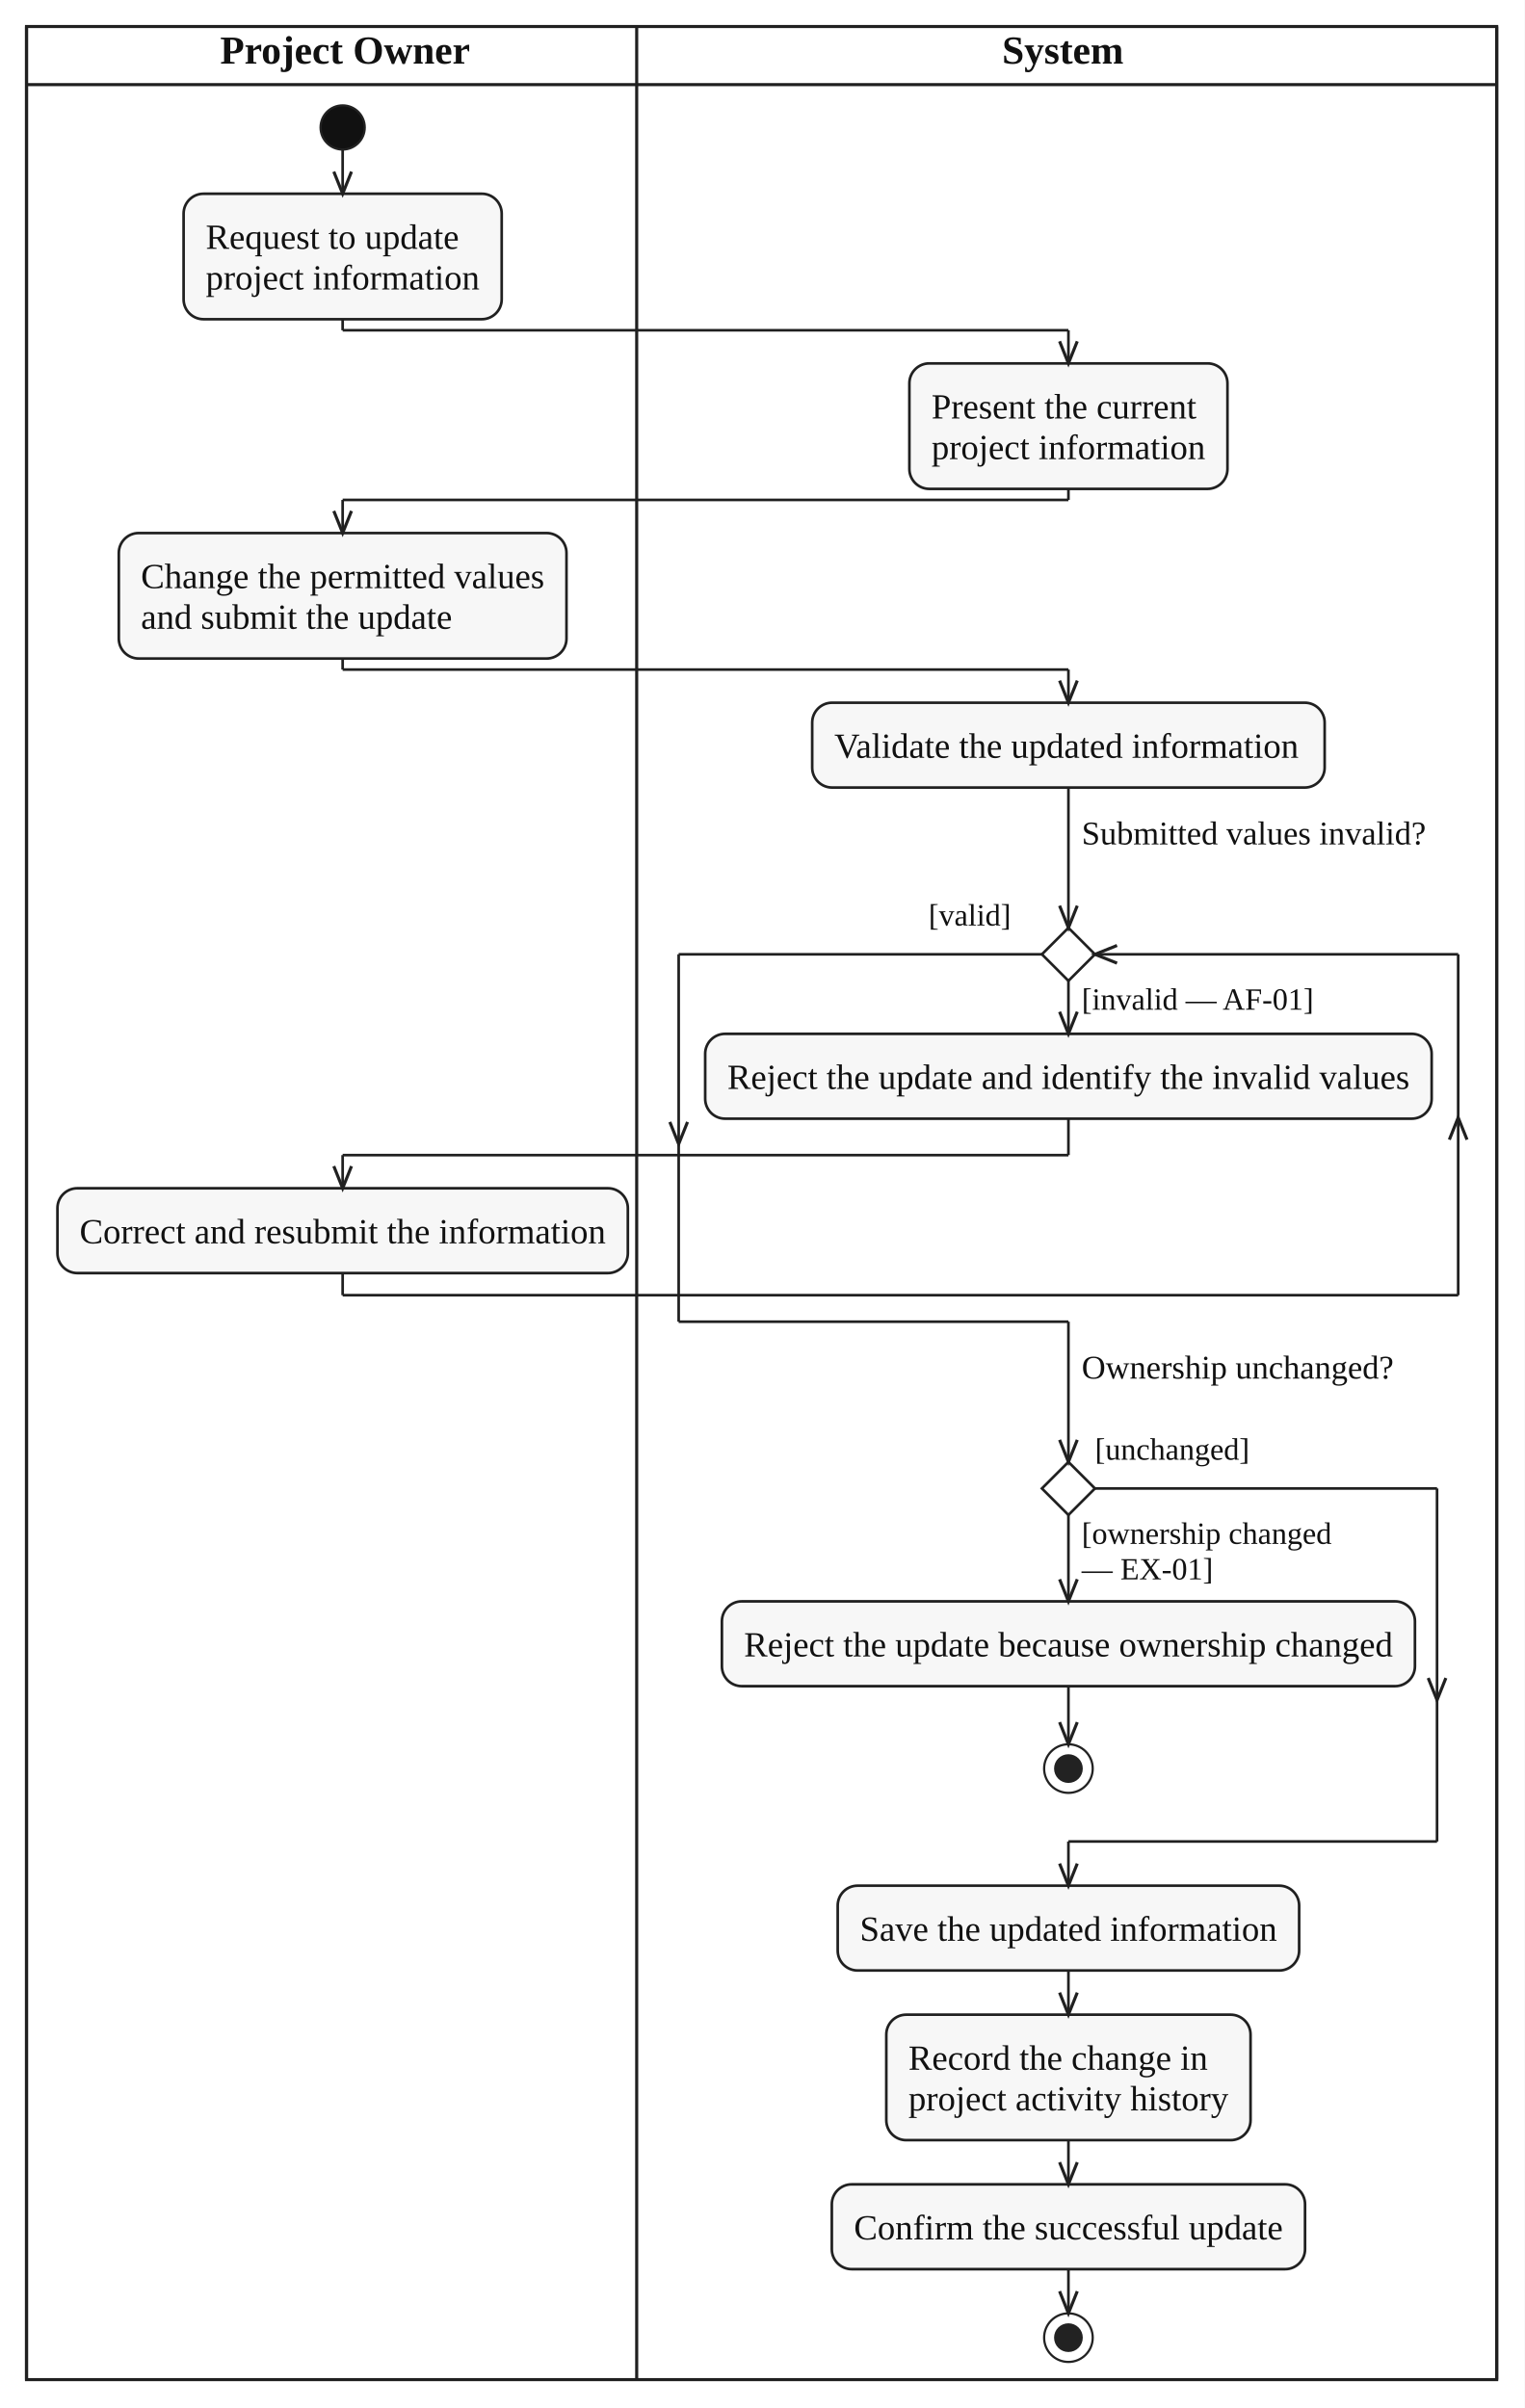
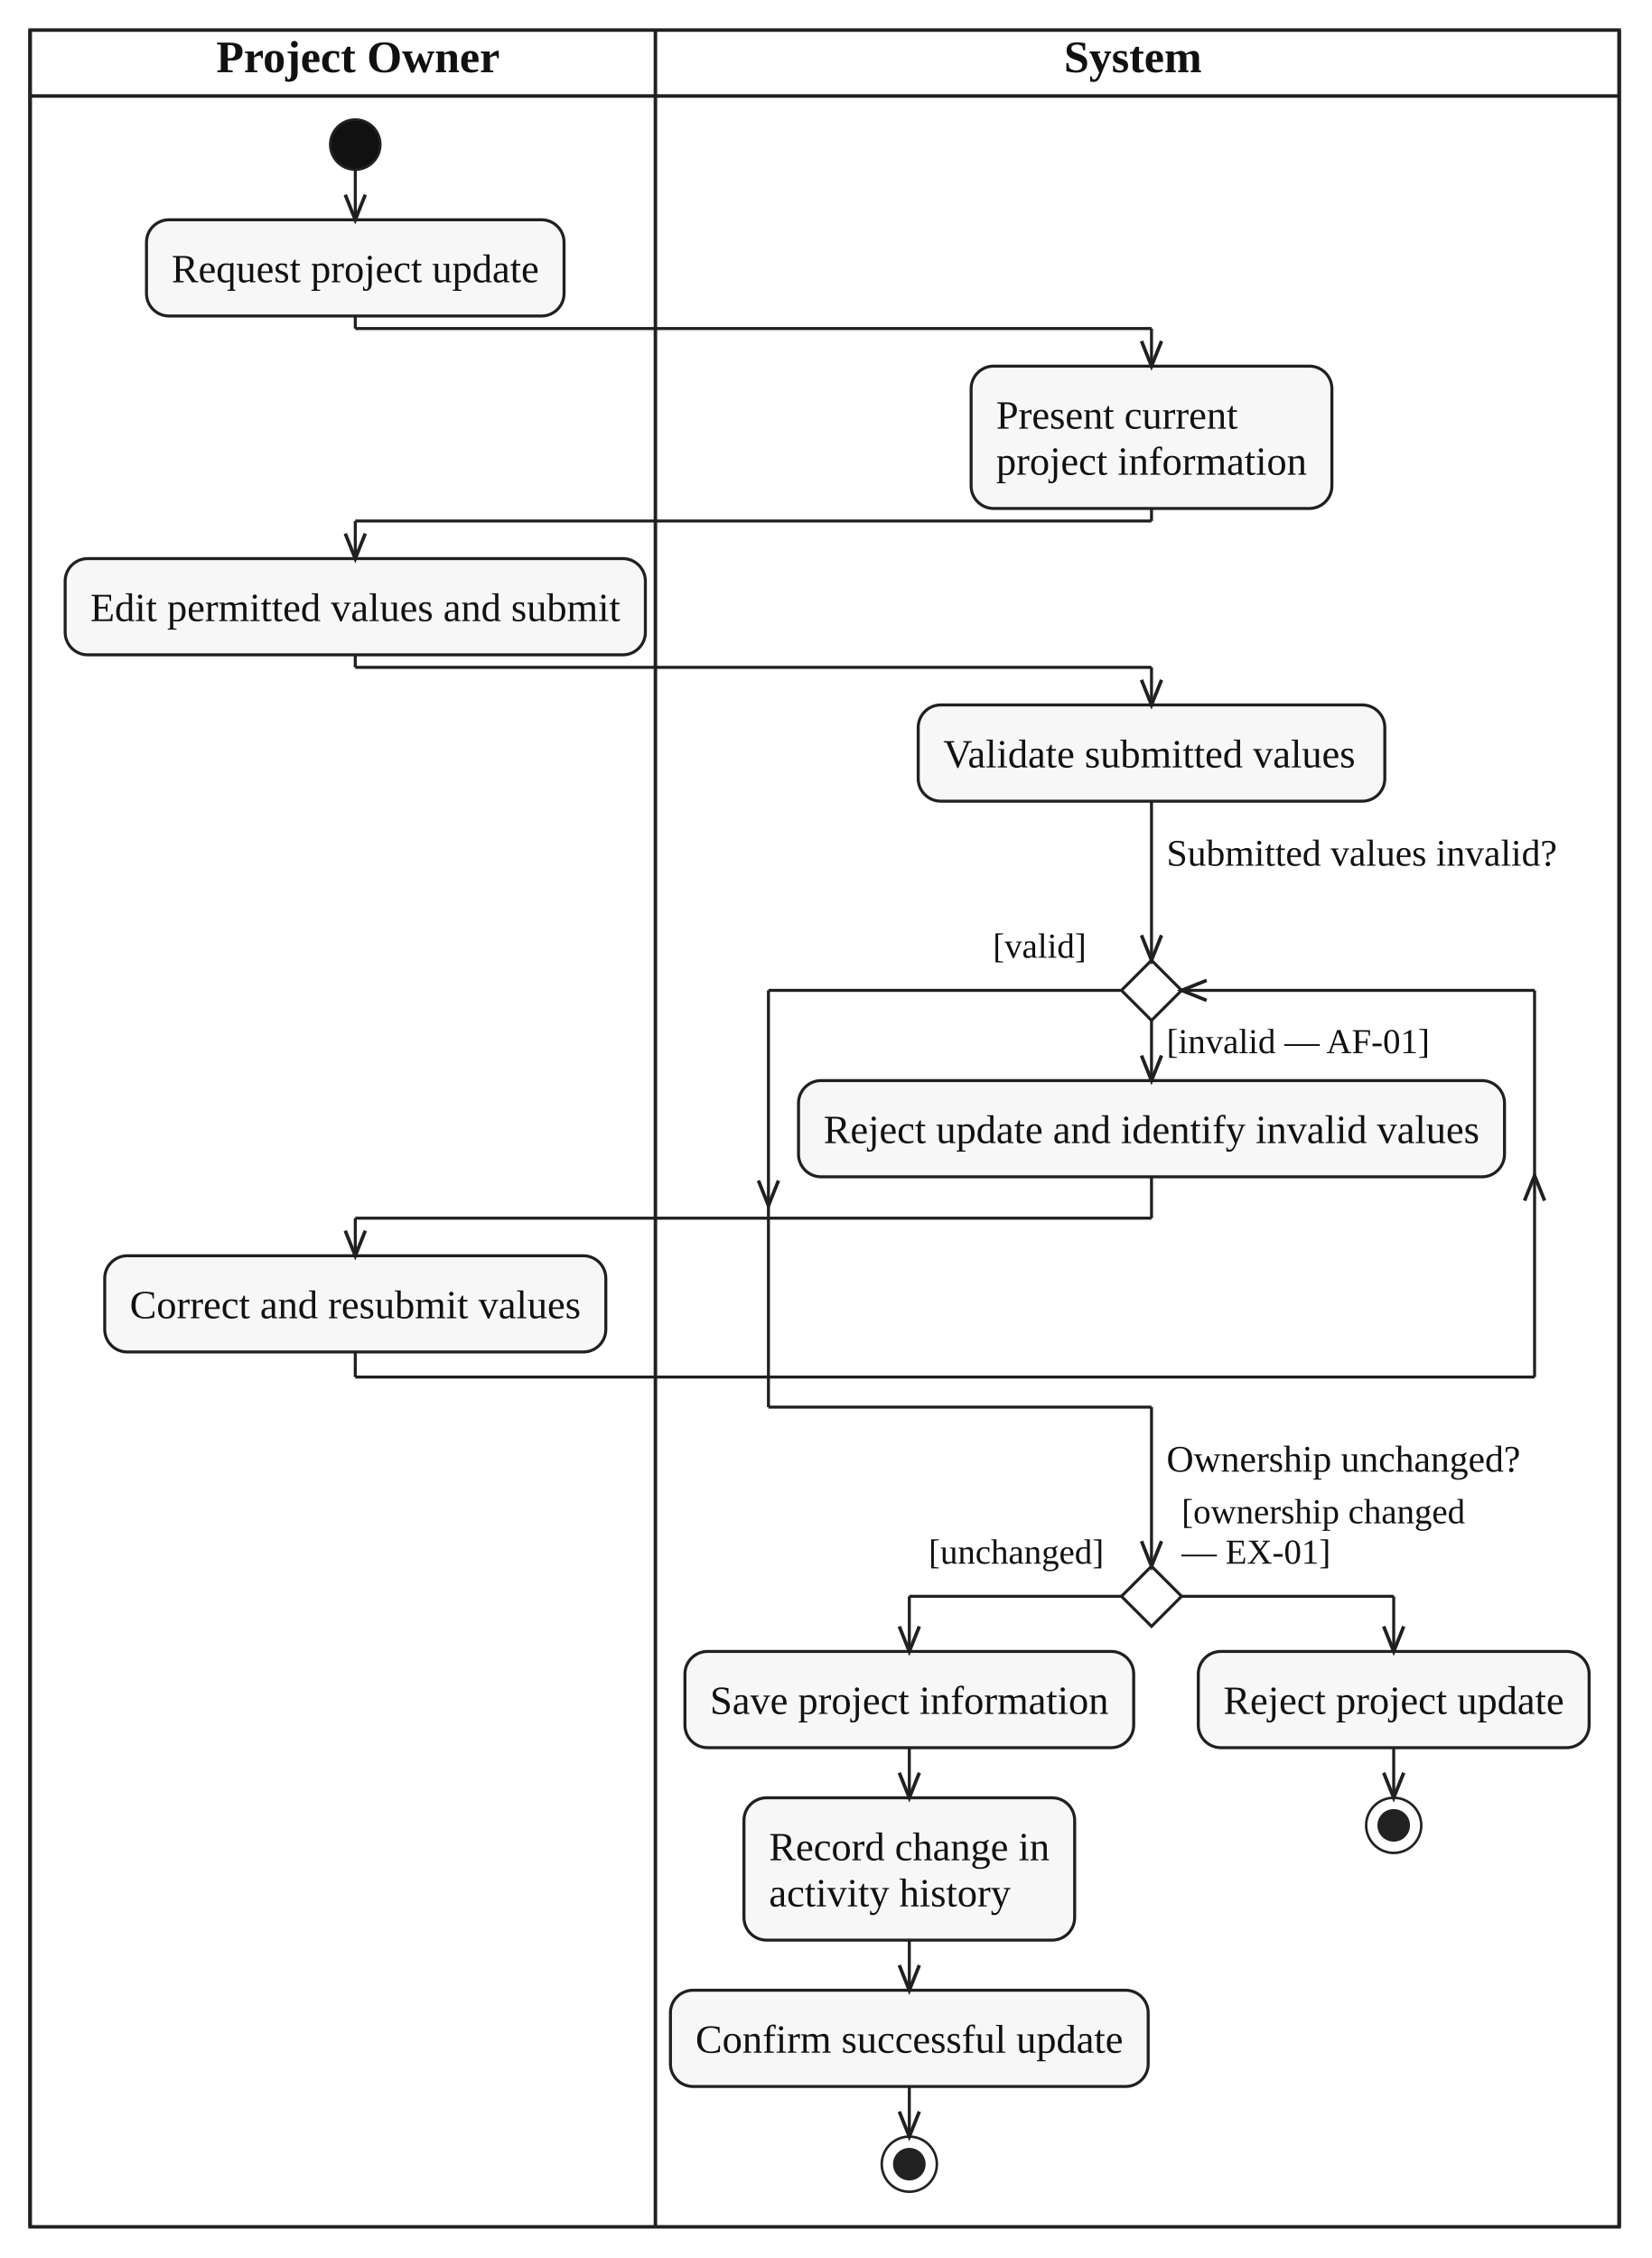
- <svg xmlns="http://www.w3.org/2000/svg" contentStyleType="text/css" height="1090px" preserveAspectRatio="none" style="width:690px;height:1090px;background:#FFFFFF;" version="1.1" viewBox="-5 0.394 690 1090" width="690px" zoomAndPan="magnify" data-pres-formatted="1">
-   <rect id="pres-background" x="-5" y="0.394" width="690" height="1090" fill="#FFFFFF" stroke="none" />
+ <svg xmlns="http://www.w3.org/2000/svg" contentStyleType="text/css" height="901px" preserveAspectRatio="none" style="width:659px;height:901px;background:#FFFFFF;" version="1.1" viewBox="-5 0.394 659 901" width="659px" zoomAndPan="magnify" data-pres-formatted="1">
+   <rect id="pres-background" x="-5" y="0.394" width="659" height="901" fill="#FFFFFF" stroke="none" />
  <defs />
  <g>
-     <rect fill="#FFFFFF" height="30.698" style="stroke:#FFFFFF;stroke-width:1.0;" width="650.629" x="15" y="12.394" />
-     <ellipse cx="150.078" cy="58.092" fill="#111111" rx="10" ry="10" style="stroke:#222222;stroke-width:1.0;" />
-     <rect fill="#F7F7F7" height="56.797" rx="9" ry="9" style="stroke:#202020;stroke-width:1.2;" width="143.961" x="78.098" y="88.092" />
-     <text fill="#111111" font-family="Times New Roman" font-size="16" lengthAdjust="spacing" textLength="114.641" x="88.098" y="113.029">Request to update</text>
-     <text fill="#111111" font-family="Times New Roman" font-size="16" lengthAdjust="spacing" textLength="123.961" x="88.098" y="131.428">project information</text>
-     <rect fill="#F7F7F7" height="56.797" rx="9" ry="9" style="stroke:#202020;stroke-width:1.2;" width="202.609" x="48.773" y="241.685" />
-     <text fill="#111111" font-family="Times New Roman" font-size="16" lengthAdjust="spacing" textLength="182.609" x="58.773" y="266.623">Change the permitted values</text>
-     <text fill="#111111" font-family="Times New Roman" font-size="16" lengthAdjust="spacing" textLength="140.859" x="58.773" y="285.022">and submit the update</text>
-     <rect fill="#F7F7F7" height="38.398" rx="9" ry="9" style="stroke:#202020;stroke-width:1.2;" width="258.156" x="21" y="538.269" />
-     <text fill="#111111" font-family="Times New Roman" font-size="16" lengthAdjust="spacing" textLength="238.156" x="31" y="563.207">Correct and resubmit the information</text>
-     <line style="stroke:#202020;stroke-width:1.4;" x1="7" x2="7" y1="12.394" y2="1077.55" />
-     <rect fill="#F7F7F7" height="56.797" rx="9" ry="9" style="stroke:#202020;stroke-width:1.2;" width="143.961" x="406.57" y="164.889" />
-     <text fill="#111111" font-family="Times New Roman" font-size="16" lengthAdjust="spacing" textLength="119.953" x="416.57" y="189.826">Present the current</text>
-     <text fill="#111111" font-family="Times New Roman" font-size="16" lengthAdjust="spacing" textLength="123.961" x="416.57" y="208.225">project information</text>
-     <rect fill="#F7F7F7" height="38.398" rx="9" ry="9" style="stroke:#202020;stroke-width:1.2;" width="231.93" x="362.586" y="318.482" />
-     <text fill="#111111" font-family="Times New Roman" font-size="16" lengthAdjust="spacing" textLength="211.93" x="372.586" y="343.42">Validate the updated information</text>
-     <rect fill="#F7F7F7" height="38.398" rx="9" ry="9" style="stroke:#202020;stroke-width:1.2;" width="328.789" x="314.156" y="468.371" />
-     <text fill="#111111" font-family="Times New Roman" font-size="16" lengthAdjust="spacing" textLength="308.789" x="324.156" y="493.309">Reject the update and identify the invalid values</text>
-     <polygon fill="#FFFFFF" points="478.551,420.371,490.551,432.371,478.551,444.371,466.551,432.371,478.551,420.371" style="stroke:#202020;stroke-width:1.2;" />
-     <text fill="#111111" font-family="Times New Roman" font-size="15" lengthAdjust="spacing" textLength="155.808" x="484.551" y="382.629">Submitted values invalid?</text>
-     <text fill="#111111" font-family="Times New Roman" font-size="15" lengthAdjust="spacing" textLength="3.75" x="484.551" y="399.878"> </text>
-     <text fill="#111111" font-family="Times New Roman" font-size="15" lengthAdjust="spacing" textLength="3.75" x="484.551" y="417.127"> </text>
-     <text fill="#111111" font-family="Times New Roman" font-size="14" lengthAdjust="spacing" textLength="112.766" x="484.551" y="457.441">[invalid — AF-01]  </text>
-     <text fill="#111111" font-family="Times New Roman" font-size="6" lengthAdjust="spacing" textLength="1.5" x="484.551" y="466.071"> </text>
-     <text fill="#111111" font-family="Times New Roman" font-size="14" lengthAdjust="spacing" textLength="51.317" x="415.233" y="419.343">  [valid]  </text>
-     <text fill="#111111" font-family="Times New Roman" font-size="6" lengthAdjust="spacing" textLength="1.5" x="415.233" y="427.973"> </text>
-     <rect fill="#F7F7F7" height="38.398" rx="9" ry="9" style="stroke:#202020;stroke-width:1.2;" width="313.656" x="321.723" y="725.257" />
-     <text fill="#111111" font-family="Times New Roman" font-size="16" lengthAdjust="spacing" textLength="293.656" x="331.723" y="750.194">Reject the update because ownership changed</text>
-     <ellipse cx="478.551" cy="800.956" fill="none" rx="11" ry="11" style="stroke:#222222;stroke-width:1.0;" />
-     <ellipse cx="478.551" cy="800.956" fill="#222222" rx="6" ry="6" style="stroke:#222222;stroke-width:1.0;" />
-     <polygon fill="#FFFFFF" points="478.551,662.158,490.551,674.158,478.551,686.158,466.551,674.158,478.551,662.158" style="stroke:#202020;stroke-width:1.2;" />
-     <text fill="#111111" font-family="Times New Roman" font-size="15" lengthAdjust="spacing" textLength="141.204" x="484.551" y="624.417">Ownership unchanged?</text>
-     <text fill="#111111" font-family="Times New Roman" font-size="15" lengthAdjust="spacing" textLength="3.75" x="484.551" y="641.665"> </text>
-     <text fill="#111111" font-family="Times New Roman" font-size="15" lengthAdjust="spacing" textLength="3.75" x="484.551" y="658.914"> </text>
-     <text fill="#111111" font-family="Times New Roman" font-size="14" lengthAdjust="spacing" textLength="120.128" x="484.551" y="699.229">  [ownership changed</text>
-     <text fill="#111111" font-family="Times New Roman" font-size="14" lengthAdjust="spacing" textLength="66.486" x="484.551" y="715.327">  — EX-01]</text>
-     <text fill="#111111" font-family="Times New Roman" font-size="6" lengthAdjust="spacing" textLength="1.5" x="484.551" y="723.957"> </text>
-     <text fill="#111111" font-family="Times New Roman" font-size="14" lengthAdjust="spacing" textLength="76.966" x="490.551" y="661.13">[unchanged]  </text>
-     <text fill="#111111" font-family="Times New Roman" font-size="6" lengthAdjust="spacing" textLength="1.5" x="490.551" y="669.76"> </text>
-     <rect fill="#F7F7F7" height="38.398" rx="9" ry="9" style="stroke:#202020;stroke-width:1.2;" width="208.836" x="374.133" y="853.956" />
-     <text fill="#111111" font-family="Times New Roman" font-size="16" lengthAdjust="spacing" textLength="188.836" x="384.133" y="878.894">Save the updated information</text>
-     <rect fill="#F7F7F7" height="56.797" rx="9" ry="9" style="stroke:#202020;stroke-width:1.2;" width="164.852" x="396.125" y="912.355" />
-     <text fill="#111111" font-family="Times New Roman" font-size="16" lengthAdjust="spacing" textLength="135.5" x="406.125" y="937.292">Record the change in</text>
-     <text fill="#111111" font-family="Times New Roman" font-size="16" lengthAdjust="spacing" textLength="144.852" x="406.125" y="955.69">project activity history</text>
-     <rect fill="#F7F7F7" height="38.398" rx="9" ry="9" style="stroke:#202020;stroke-width:1.2;" width="214.172" x="371.465" y="989.151" />
-     <text fill="#111111" font-family="Times New Roman" font-size="16" lengthAdjust="spacing" textLength="194.172" x="381.465" y="1014.089">Confirm the successful update</text>
-     <ellipse cx="478.551" cy="1058.55" fill="none" rx="11" ry="11" style="stroke:#222222;stroke-width:1.0;" />
-     <ellipse cx="478.551" cy="1058.55" fill="#222222" rx="6" ry="6" style="stroke:#222222;stroke-width:1.0;" />
-     <line style="stroke:#202020;stroke-width:1.4;" x1="283.156" x2="283.156" y1="12.394" y2="1077.55" />
-     <line style="stroke:#202020;stroke-width:1.4;" x1="672.379" x2="672.379" y1="12.394" y2="1077.55" />
-     <polyline points="650.945,516.269 654.945,506.269 658.945,516.269" fill="none" stroke="#202020" stroke-width="1.4" stroke-linejoin="miter" stroke-linecap="butt" class="open-arrowhead" />
-     <line style="stroke:#202020;stroke-width:1.2;" x1="150.078" x2="150.078" y1="68.092" y2="88.092" />
-     <polyline points="146.078,78.092 150.078,88.092 154.078,78.092" fill="none" stroke="#202020" stroke-width="1.4" stroke-linejoin="miter" stroke-linecap="butt" class="open-arrowhead" />
-     <line style="stroke:#202020;stroke-width:1.2;" x1="478.551" x2="478.551" y1="444.371" y2="468.371" />
-     <polyline points="474.551,458.371 478.551,468.371 482.551,458.371" fill="none" stroke="#202020" stroke-width="1.4" stroke-linejoin="miter" stroke-linecap="butt" class="open-arrowhead" />
-     <line style="stroke:#202020;stroke-width:1.2;" x1="466.551" x2="302.156" y1="432.371" y2="432.371" />
-     <polyline points="298.156,508.269 302.156,518.269 306.156,508.269" fill="none" stroke="#202020" stroke-width="1.4" stroke-linejoin="miter" stroke-linecap="butt" class="open-arrowhead" />
-     <line style="stroke:#202020;stroke-width:1.2;" x1="302.156" x2="302.156" y1="432.371" y2="598.668" />
-     <line style="stroke:#202020;stroke-width:1.2;" x1="302.156" x2="478.551" y1="598.668" y2="598.668" />
-     <line style="stroke:#202020;stroke-width:1.2;" x1="478.551" x2="478.551" y1="598.668" y2="662.158" />
-     <polyline points="474.551,652.158 478.551,662.158 482.551,652.158" fill="none" stroke="#202020" stroke-width="1.4" stroke-linejoin="miter" stroke-linecap="butt" class="open-arrowhead" />
-     <line style="stroke:#202020;stroke-width:1.2;" x1="478.551" x2="478.551" y1="356.881" y2="420.371" />
-     <polyline points="474.551,410.371 478.551,420.371 482.551,410.371" fill="none" stroke="#202020" stroke-width="1.4" stroke-linejoin="miter" stroke-linecap="butt" class="open-arrowhead" />
-     <line style="stroke:#202020;stroke-width:1.2;" x1="478.551" x2="478.551" y1="763.655" y2="789.956" />
-     <polyline points="474.551,779.956 478.551,789.956 482.551,779.956" fill="none" stroke="#202020" stroke-width="1.4" stroke-linejoin="miter" stroke-linecap="butt" class="open-arrowhead" />
-     <line style="stroke:#202020;stroke-width:1.2;" x1="478.551" x2="478.551" y1="686.158" y2="725.257" />
-     <polyline points="474.551,715.257 478.551,725.257 482.551,715.257" fill="none" stroke="#202020" stroke-width="1.4" stroke-linejoin="miter" stroke-linecap="butt" class="open-arrowhead" />
-     <line style="stroke:#202020;stroke-width:1.2;" x1="490.551" x2="645.379" y1="674.158" y2="674.158" />
-     <polyline points="641.379,759.956 645.379,769.956 649.379,759.956" fill="none" stroke="#202020" stroke-width="1.4" stroke-linejoin="miter" stroke-linecap="butt" class="open-arrowhead" />
-     <line style="stroke:#202020;stroke-width:1.2;" x1="645.379" x2="645.379" y1="674.158" y2="833.956" />
-     <line style="stroke:#202020;stroke-width:1.2;" x1="645.379" x2="478.551" y1="833.956" y2="833.956" />
-     <line style="stroke:#202020;stroke-width:1.2;" x1="478.551" x2="478.551" y1="833.956" y2="853.956" />
-     <polyline points="474.551,843.956 478.551,853.956 482.551,843.956" fill="none" stroke="#202020" stroke-width="1.4" stroke-linejoin="miter" stroke-linecap="butt" class="open-arrowhead" />
-     <line style="stroke:#202020;stroke-width:1.2;" x1="478.551" x2="478.551" y1="892.355" y2="912.355" />
-     <polyline points="474.551,902.355 478.551,912.355 482.551,902.355" fill="none" stroke="#202020" stroke-width="1.4" stroke-linejoin="miter" stroke-linecap="butt" class="open-arrowhead" />
-     <line style="stroke:#202020;stroke-width:1.2;" x1="478.551" x2="478.551" y1="969.151" y2="989.151" />
-     <polyline points="474.551,979.151 478.551,989.151 482.551,979.151" fill="none" stroke="#202020" stroke-width="1.4" stroke-linejoin="miter" stroke-linecap="butt" class="open-arrowhead" />
-     <line style="stroke:#202020;stroke-width:1.2;" x1="478.551" x2="478.551" y1="1027.55" y2="1047.55" />
-     <polyline points="474.551,1037.55 478.551,1047.55 482.551,1037.55" fill="none" stroke="#202020" stroke-width="1.4" stroke-linejoin="miter" stroke-linecap="butt" class="open-arrowhead" />
-     <line style="stroke:#202020;stroke-width:1.2;" x1="150.078" x2="150.078" y1="144.889" y2="149.889" />
-     <line style="stroke:#202020;stroke-width:1.2;" x1="150.078" x2="478.551" y1="149.889" y2="149.889" />
-     <line style="stroke:#202020;stroke-width:1.2;" x1="478.551" x2="478.551" y1="149.889" y2="164.889" />
-     <polyline points="474.551,154.889 478.551,164.889 482.551,154.889" fill="none" stroke="#202020" stroke-width="1.4" stroke-linejoin="miter" stroke-linecap="butt" class="open-arrowhead" />
-     <line style="stroke:#202020;stroke-width:1.2;" x1="478.551" x2="478.551" y1="221.685" y2="226.685" />
-     <line style="stroke:#202020;stroke-width:1.2;" x1="478.551" x2="150.078" y1="226.685" y2="226.685" />
-     <line style="stroke:#202020;stroke-width:1.2;" x1="150.078" x2="150.078" y1="226.685" y2="241.685" />
-     <polyline points="146.078,231.685 150.078,241.685 154.078,231.685" fill="none" stroke="#202020" stroke-width="1.4" stroke-linejoin="miter" stroke-linecap="butt" class="open-arrowhead" />
-     <line style="stroke:#202020;stroke-width:1.2;" x1="150.078" x2="150.078" y1="298.482" y2="303.482" />
-     <line style="stroke:#202020;stroke-width:1.2;" x1="150.078" x2="478.551" y1="303.482" y2="303.482" />
-     <line style="stroke:#202020;stroke-width:1.2;" x1="478.551" x2="478.551" y1="303.482" y2="318.482" />
-     <polyline points="474.551,308.482 478.551,318.482 482.551,308.482" fill="none" stroke="#202020" stroke-width="1.4" stroke-linejoin="miter" stroke-linecap="butt" class="open-arrowhead" />
-     <line style="stroke:#202020;stroke-width:1.2;" x1="478.551" x2="478.551" y1="506.769" y2="523.269" />
-     <line style="stroke:#202020;stroke-width:1.2;" x1="478.551" x2="150.078" y1="523.269" y2="523.269" />
-     <line style="stroke:#202020;stroke-width:1.2;" x1="150.078" x2="150.078" y1="523.269" y2="538.269" />
-     <polyline points="146.078,528.269 150.078,538.269 154.078,528.269" fill="none" stroke="#202020" stroke-width="1.4" stroke-linejoin="miter" stroke-linecap="butt" class="open-arrowhead" />
-     <line style="stroke:#202020;stroke-width:1.2;" x1="150.078" x2="150.078" y1="576.668" y2="586.668" />
-     <line style="stroke:#202020;stroke-width:1.2;" x1="150.078" x2="654.945" y1="586.668" y2="586.668" />
-     <line style="stroke:#202020;stroke-width:1.2;" x1="654.945" x2="654.945" y1="432.371" y2="586.668" />
-     <line style="stroke:#202020;stroke-width:1.2;" x1="654.945" x2="490.551" y1="432.371" y2="432.371" />
-     <polyline points="500.551,428.371 490.551,432.371 500.551,436.371" fill="none" stroke="#202020" stroke-width="1.4" stroke-linejoin="miter" stroke-linecap="butt" class="open-arrowhead" />
-     <text fill="#111111" font-family="Times New Roman" font-size="18" font-weight="bold" lengthAdjust="spacing" textLength="113.44" x="94.608" y="29.198">Project Owner</text>
-     <text fill="#111111" font-family="Times New Roman" font-size="7" font-weight="bold" lengthAdjust="spacing" textLength="1.75" x="90.108" y="39.627"> </text>
-     <text fill="#111111" font-family="Times New Roman" font-size="18" font-weight="bold" lengthAdjust="spacing" textLength="54.993" x="448.521" y="29.198">System</text>
-     <text fill="#111111" font-family="Times New Roman" font-size="7" font-weight="bold" lengthAdjust="spacing" textLength="1.75" x="444.021" y="39.627"> </text>
+     <rect fill="#FFFFFF" height="30.698" style="stroke:#FFFFFF;stroke-width:1.0;" width="619.328" x="15" y="12.394" />
+     <ellipse cx="136.758" cy="58.092" fill="#111111" rx="10" ry="10" style="stroke:#222222;stroke-width:1.0;" />
+     <rect fill="#F7F7F7" height="38.398" rx="9" ry="9" style="stroke:#202020;stroke-width:1.2;" width="166.617" x="53.449" y="88.092" />
+     <text fill="#111111" font-family="Times New Roman" font-size="16" lengthAdjust="spacing" textLength="146.617" x="63.449" y="113.029">Request project update</text>
+     <rect fill="#F7F7F7" height="38.398" rx="9" ry="9" style="stroke:#202020;stroke-width:1.2;" width="231.516" x="21" y="223.287" />
+     <text fill="#111111" font-family="Times New Roman" font-size="16" lengthAdjust="spacing" textLength="211.516" x="31" y="248.225">Edit permitted values and submit</text>
+     <rect fill="#F7F7F7" height="38.398" rx="9" ry="9" style="stroke:#202020;stroke-width:1.2;" width="199.945" x="36.785" y="501.473" />
+     <text fill="#111111" font-family="Times New Roman" font-size="16" lengthAdjust="spacing" textLength="179.945" x="46.785" y="526.41">Correct and resubmit values</text>
+     <line style="stroke:#202020;stroke-width:1.4;" x1="7" x2="7" y1="12.394" y2="888.955" />
+     <rect fill="#F7F7F7" height="56.797" rx="9" ry="9" style="stroke:#202020;stroke-width:1.2;" width="143.961" x="382.488" y="146.49" />
+     <text fill="#111111" font-family="Times New Roman" font-size="16" lengthAdjust="spacing" textLength="96.406" x="392.488" y="171.428">Present current</text>
+     <text fill="#111111" font-family="Times New Roman" font-size="16" lengthAdjust="spacing" textLength="123.961" x="392.488" y="189.826">project information</text>
+     <rect fill="#F7F7F7" height="38.398" rx="9" ry="9" style="stroke:#202020;stroke-width:1.2;" width="186.18" x="361.379" y="281.685" />
+     <text fill="#111111" font-family="Times New Roman" font-size="16" lengthAdjust="spacing" textLength="166.18" x="371.379" y="306.623">Validate submitted values</text>
+     <rect fill="#F7F7F7" height="38.398" rx="9" ry="9" style="stroke:#202020;stroke-width:1.2;" width="281.695" x="313.621" y="431.574" />
+     <text fill="#111111" font-family="Times New Roman" font-size="16" lengthAdjust="spacing" textLength="261.695" x="323.621" y="456.512">Reject update and identify invalid values</text>
+     <polygon fill="#FFFFFF" points="454.469,383.574,466.469,395.574,454.469,407.574,442.469,395.574,454.469,383.574" style="stroke:#202020;stroke-width:1.2;" />
+     <text fill="#111111" font-family="Times New Roman" font-size="15" lengthAdjust="spacing" textLength="155.808" x="460.469" y="345.832">Submitted values invalid?</text>
+     <text fill="#111111" font-family="Times New Roman" font-size="15" lengthAdjust="spacing" textLength="3.75" x="460.469" y="363.081"> </text>
+     <text fill="#111111" font-family="Times New Roman" font-size="15" lengthAdjust="spacing" textLength="3.75" x="460.469" y="380.33"> </text>
+     <text fill="#111111" font-family="Times New Roman" font-size="14" lengthAdjust="spacing" textLength="112.766" x="460.469" y="420.644">[invalid — AF-01]  </text>
+     <text fill="#111111" font-family="Times New Roman" font-size="6" lengthAdjust="spacing" textLength="1.5" x="460.469" y="429.274"> </text>
+     <text fill="#111111" font-family="Times New Roman" font-size="14" lengthAdjust="spacing" textLength="51.317" x="391.151" y="382.546">  [valid]  </text>
+     <text fill="#111111" font-family="Times New Roman" font-size="6" lengthAdjust="spacing" textLength="1.5" x="391.151" y="391.176"> </text>
+     <polygon fill="#FFFFFF" points="454.469,625.361,466.469,637.361,454.469,649.361,442.469,637.361,454.469,625.361" style="stroke:#202020;stroke-width:1.2;" />
+     <text fill="#111111" font-family="Times New Roman" font-size="15" lengthAdjust="spacing" textLength="141.204" x="460.469" y="587.62">Ownership unchanged?</text>
+     <text fill="#111111" font-family="Times New Roman" font-size="15" lengthAdjust="spacing" textLength="3.75" x="460.469" y="604.868"> </text>
+     <text fill="#111111" font-family="Times New Roman" font-size="15" lengthAdjust="spacing" textLength="3.75" x="460.469" y="622.117"> </text>
+     <text fill="#111111" font-family="Times New Roman" font-size="14" lengthAdjust="spacing" textLength="76.966" x="365.503" y="624.333">[unchanged]  </text>
+     <text fill="#111111" font-family="Times New Roman" font-size="6" lengthAdjust="spacing" textLength="1.5" x="365.503" y="632.963"> </text>
+     <text fill="#111111" font-family="Times New Roman" font-size="14" lengthAdjust="spacing" textLength="120.128" x="466.469" y="608.234">  [ownership changed</text>
+     <text fill="#111111" font-family="Times New Roman" font-size="14" lengthAdjust="spacing" textLength="66.486" x="466.469" y="624.333">  — EX-01]</text>
+     <text fill="#111111" font-family="Times New Roman" font-size="6" lengthAdjust="spacing" textLength="1.5" x="466.469" y="632.963"> </text>
+     <rect fill="#F7F7F7" height="38.398" rx="9" ry="9" style="stroke:#202020;stroke-width:1.2;" width="179.062" x="268.297" y="659.361" />
+     <text fill="#111111" font-family="Times New Roman" font-size="16" lengthAdjust="spacing" textLength="159.062" x="278.297" y="684.299">Save project information</text>
+     <rect fill="#F7F7F7" height="56.797" rx="9" ry="9" style="stroke:#202020;stroke-width:1.2;" width="131.953" x="291.852" y="717.76" />
+     <text fill="#111111" font-family="Times New Roman" font-size="16" lengthAdjust="spacing" textLength="111.953" x="301.852" y="742.697">Record change in</text>
+     <text fill="#111111" font-family="Times New Roman" font-size="16" lengthAdjust="spacing" textLength="96.43" x="301.852" y="761.096">activity history</text>
+     <rect fill="#F7F7F7" height="38.398" rx="9" ry="9" style="stroke:#202020;stroke-width:1.2;" width="190.625" x="262.516" y="794.557" />
+     <text fill="#111111" font-family="Times New Roman" font-size="16" lengthAdjust="spacing" textLength="170.625" x="272.516" y="819.494">Confirm successful update</text>
+     <ellipse cx="357.828" cy="863.955" fill="none" rx="11" ry="11" style="stroke:#222222;stroke-width:1.0;" />
+     <ellipse cx="357.828" cy="863.955" fill="#222222" rx="6" ry="6" style="stroke:#222222;stroke-width:1.0;" />
+     <rect fill="#F7F7F7" height="38.398" rx="9" ry="9" style="stroke:#202020;stroke-width:1.2;" width="155.938" x="473.141" y="659.361" />
+     <text fill="#111111" font-family="Times New Roman" font-size="16" lengthAdjust="spacing" textLength="135.938" x="483.141" y="684.299">Reject project update</text>
+     <ellipse cx="551.109" cy="728.76" fill="none" rx="11" ry="11" style="stroke:#222222;stroke-width:1.0;" />
+     <ellipse cx="551.109" cy="728.76" fill="#222222" rx="6" ry="6" style="stroke:#222222;stroke-width:1.0;" />
+     <line style="stroke:#202020;stroke-width:1.4;" x1="256.516" x2="256.516" y1="12.394" y2="888.955" />
+     <line style="stroke:#202020;stroke-width:1.4;" x1="641.078" x2="641.078" y1="12.394" y2="888.955" />
+     <polyline points="603.316,479.473 607.316,469.473 611.316,479.473" fill="none" stroke="#202020" stroke-width="1.4" stroke-linejoin="miter" stroke-linecap="butt" class="open-arrowhead" />
+     <line style="stroke:#202020;stroke-width:1.2;" x1="136.758" x2="136.758" y1="68.092" y2="88.092" />
+     <polyline points="132.758,78.092 136.758,88.092 140.758,78.092" fill="none" stroke="#202020" stroke-width="1.4" stroke-linejoin="miter" stroke-linecap="butt" class="open-arrowhead" />
+     <line style="stroke:#202020;stroke-width:1.2;" x1="454.469" x2="454.469" y1="407.574" y2="431.574" />
+     <polyline points="450.469,421.574 454.469,431.574 458.469,421.574" fill="none" stroke="#202020" stroke-width="1.4" stroke-linejoin="miter" stroke-linecap="butt" class="open-arrowhead" />
+     <line style="stroke:#202020;stroke-width:1.2;" x1="442.469" x2="301.621" y1="395.574" y2="395.574" />
+     <polyline points="297.621,471.473 301.621,481.473 305.621,471.473" fill="none" stroke="#202020" stroke-width="1.4" stroke-linejoin="miter" stroke-linecap="butt" class="open-arrowhead" />
+     <line style="stroke:#202020;stroke-width:1.2;" x1="301.621" x2="301.621" y1="395.574" y2="561.871" />
+     <line style="stroke:#202020;stroke-width:1.2;" x1="301.621" x2="454.469" y1="561.871" y2="561.871" />
+     <line style="stroke:#202020;stroke-width:1.2;" x1="454.469" x2="454.469" y1="561.871" y2="625.361" />
+     <polyline points="450.469,615.361 454.469,625.361 458.469,615.361" fill="none" stroke="#202020" stroke-width="1.4" stroke-linejoin="miter" stroke-linecap="butt" class="open-arrowhead" />
+     <line style="stroke:#202020;stroke-width:1.2;" x1="454.469" x2="454.469" y1="320.084" y2="383.574" />
+     <polyline points="450.469,373.574 454.469,383.574 458.469,373.574" fill="none" stroke="#202020" stroke-width="1.4" stroke-linejoin="miter" stroke-linecap="butt" class="open-arrowhead" />
+     <line style="stroke:#202020;stroke-width:1.2;" x1="357.828" x2="357.828" y1="697.76" y2="717.76" />
+     <polyline points="353.828,707.76 357.828,717.76 361.828,707.76" fill="none" stroke="#202020" stroke-width="1.4" stroke-linejoin="miter" stroke-linecap="butt" class="open-arrowhead" />
+     <line style="stroke:#202020;stroke-width:1.2;" x1="357.828" x2="357.828" y1="774.557" y2="794.557" />
+     <polyline points="353.828,784.557 357.828,794.557 361.828,784.557" fill="none" stroke="#202020" stroke-width="1.4" stroke-linejoin="miter" stroke-linecap="butt" class="open-arrowhead" />
+     <line style="stroke:#202020;stroke-width:1.2;" x1="357.828" x2="357.828" y1="832.955" y2="852.955" />
+     <polyline points="353.828,842.955 357.828,852.955 361.828,842.955" fill="none" stroke="#202020" stroke-width="1.4" stroke-linejoin="miter" stroke-linecap="butt" class="open-arrowhead" />
+     <line style="stroke:#202020;stroke-width:1.2;" x1="551.109" x2="551.109" y1="697.76" y2="717.76" />
+     <polyline points="547.109,707.76 551.109,717.76 555.109,707.76" fill="none" stroke="#202020" stroke-width="1.4" stroke-linejoin="miter" stroke-linecap="butt" class="open-arrowhead" />
+     <line style="stroke:#202020;stroke-width:1.2;" x1="442.469" x2="357.828" y1="637.361" y2="637.361" />
+     <line style="stroke:#202020;stroke-width:1.2;" x1="357.828" x2="357.828" y1="637.361" y2="659.361" />
+     <polyline points="353.828,649.361 357.828,659.361 361.828,649.361" fill="none" stroke="#202020" stroke-width="1.4" stroke-linejoin="miter" stroke-linecap="butt" class="open-arrowhead" />
+     <line style="stroke:#202020;stroke-width:1.2;" x1="466.469" x2="551.109" y1="637.361" y2="637.361" />
+     <line style="stroke:#202020;stroke-width:1.2;" x1="551.109" x2="551.109" y1="637.361" y2="659.361" />
+     <polyline points="547.109,649.361 551.109,659.361 555.109,649.361" fill="none" stroke="#202020" stroke-width="1.4" stroke-linejoin="miter" stroke-linecap="butt" class="open-arrowhead" />
+     <line style="stroke:#202020;stroke-width:1.2;" x1="136.758" x2="136.758" y1="126.49" y2="131.49" />
+     <line style="stroke:#202020;stroke-width:1.2;" x1="136.758" x2="454.469" y1="131.49" y2="131.49" />
+     <line style="stroke:#202020;stroke-width:1.2;" x1="454.469" x2="454.469" y1="131.49" y2="146.49" />
+     <polyline points="450.469,136.49 454.469,146.49 458.469,136.49" fill="none" stroke="#202020" stroke-width="1.4" stroke-linejoin="miter" stroke-linecap="butt" class="open-arrowhead" />
+     <line style="stroke:#202020;stroke-width:1.2;" x1="454.469" x2="454.469" y1="203.287" y2="208.287" />
+     <line style="stroke:#202020;stroke-width:1.2;" x1="454.469" x2="136.758" y1="208.287" y2="208.287" />
+     <line style="stroke:#202020;stroke-width:1.2;" x1="136.758" x2="136.758" y1="208.287" y2="223.287" />
+     <polyline points="132.758,213.287 136.758,223.287 140.758,213.287" fill="none" stroke="#202020" stroke-width="1.4" stroke-linejoin="miter" stroke-linecap="butt" class="open-arrowhead" />
+     <line style="stroke:#202020;stroke-width:1.2;" x1="136.758" x2="136.758" y1="261.685" y2="266.685" />
+     <line style="stroke:#202020;stroke-width:1.2;" x1="136.758" x2="454.469" y1="266.685" y2="266.685" />
+     <line style="stroke:#202020;stroke-width:1.2;" x1="454.469" x2="454.469" y1="266.685" y2="281.685" />
+     <polyline points="450.469,271.685 454.469,281.685 458.469,271.685" fill="none" stroke="#202020" stroke-width="1.4" stroke-linejoin="miter" stroke-linecap="butt" class="open-arrowhead" />
+     <line style="stroke:#202020;stroke-width:1.2;" x1="454.469" x2="454.469" y1="469.973" y2="486.473" />
+     <line style="stroke:#202020;stroke-width:1.2;" x1="454.469" x2="136.758" y1="486.473" y2="486.473" />
+     <line style="stroke:#202020;stroke-width:1.2;" x1="136.758" x2="136.758" y1="486.473" y2="501.473" />
+     <polyline points="132.758,491.473 136.758,501.473 140.758,491.473" fill="none" stroke="#202020" stroke-width="1.4" stroke-linejoin="miter" stroke-linecap="butt" class="open-arrowhead" />
+     <line style="stroke:#202020;stroke-width:1.2;" x1="136.758" x2="136.758" y1="539.871" y2="549.871" />
+     <line style="stroke:#202020;stroke-width:1.2;" x1="136.758" x2="607.316" y1="549.871" y2="549.871" />
+     <line style="stroke:#202020;stroke-width:1.2;" x1="607.316" x2="607.316" y1="395.574" y2="549.871" />
+     <line style="stroke:#202020;stroke-width:1.2;" x1="607.316" x2="466.469" y1="395.574" y2="395.574" />
+     <polyline points="476.469,391.574 466.469,395.574 476.469,399.574" fill="none" stroke="#202020" stroke-width="1.4" stroke-linejoin="miter" stroke-linecap="butt" class="open-arrowhead" />
+     <text fill="#111111" font-family="Times New Roman" font-size="18" font-weight="bold" lengthAdjust="spacing" textLength="113.44" x="81.288" y="29.198">Project Owner</text>
+     <text fill="#111111" font-family="Times New Roman" font-size="7" font-weight="bold" lengthAdjust="spacing" textLength="1.75" x="76.788" y="39.627"> </text>
+     <text fill="#111111" font-family="Times New Roman" font-size="18" font-weight="bold" lengthAdjust="spacing" textLength="54.993" x="419.55" y="29.198">System</text>
+     <text fill="#111111" font-family="Times New Roman" font-size="7" font-weight="bold" lengthAdjust="spacing" textLength="1.75" x="415.05" y="39.627"> </text>
  </g>
  <g id="pres-frame" fill="none" stroke="#202020" stroke-width="1.4">
-     <rect x="7" y="12.394" width="665.379" height="1065.156" />
-     <line x1="7" x2="672.379" y1="38.698" y2="38.698" />
+     <rect x="7" y="12.394" width="634.078" height="876.562" />
+     <line x1="7" x2="641.078" y1="38.698" y2="38.698" />
  </g>
</svg>
